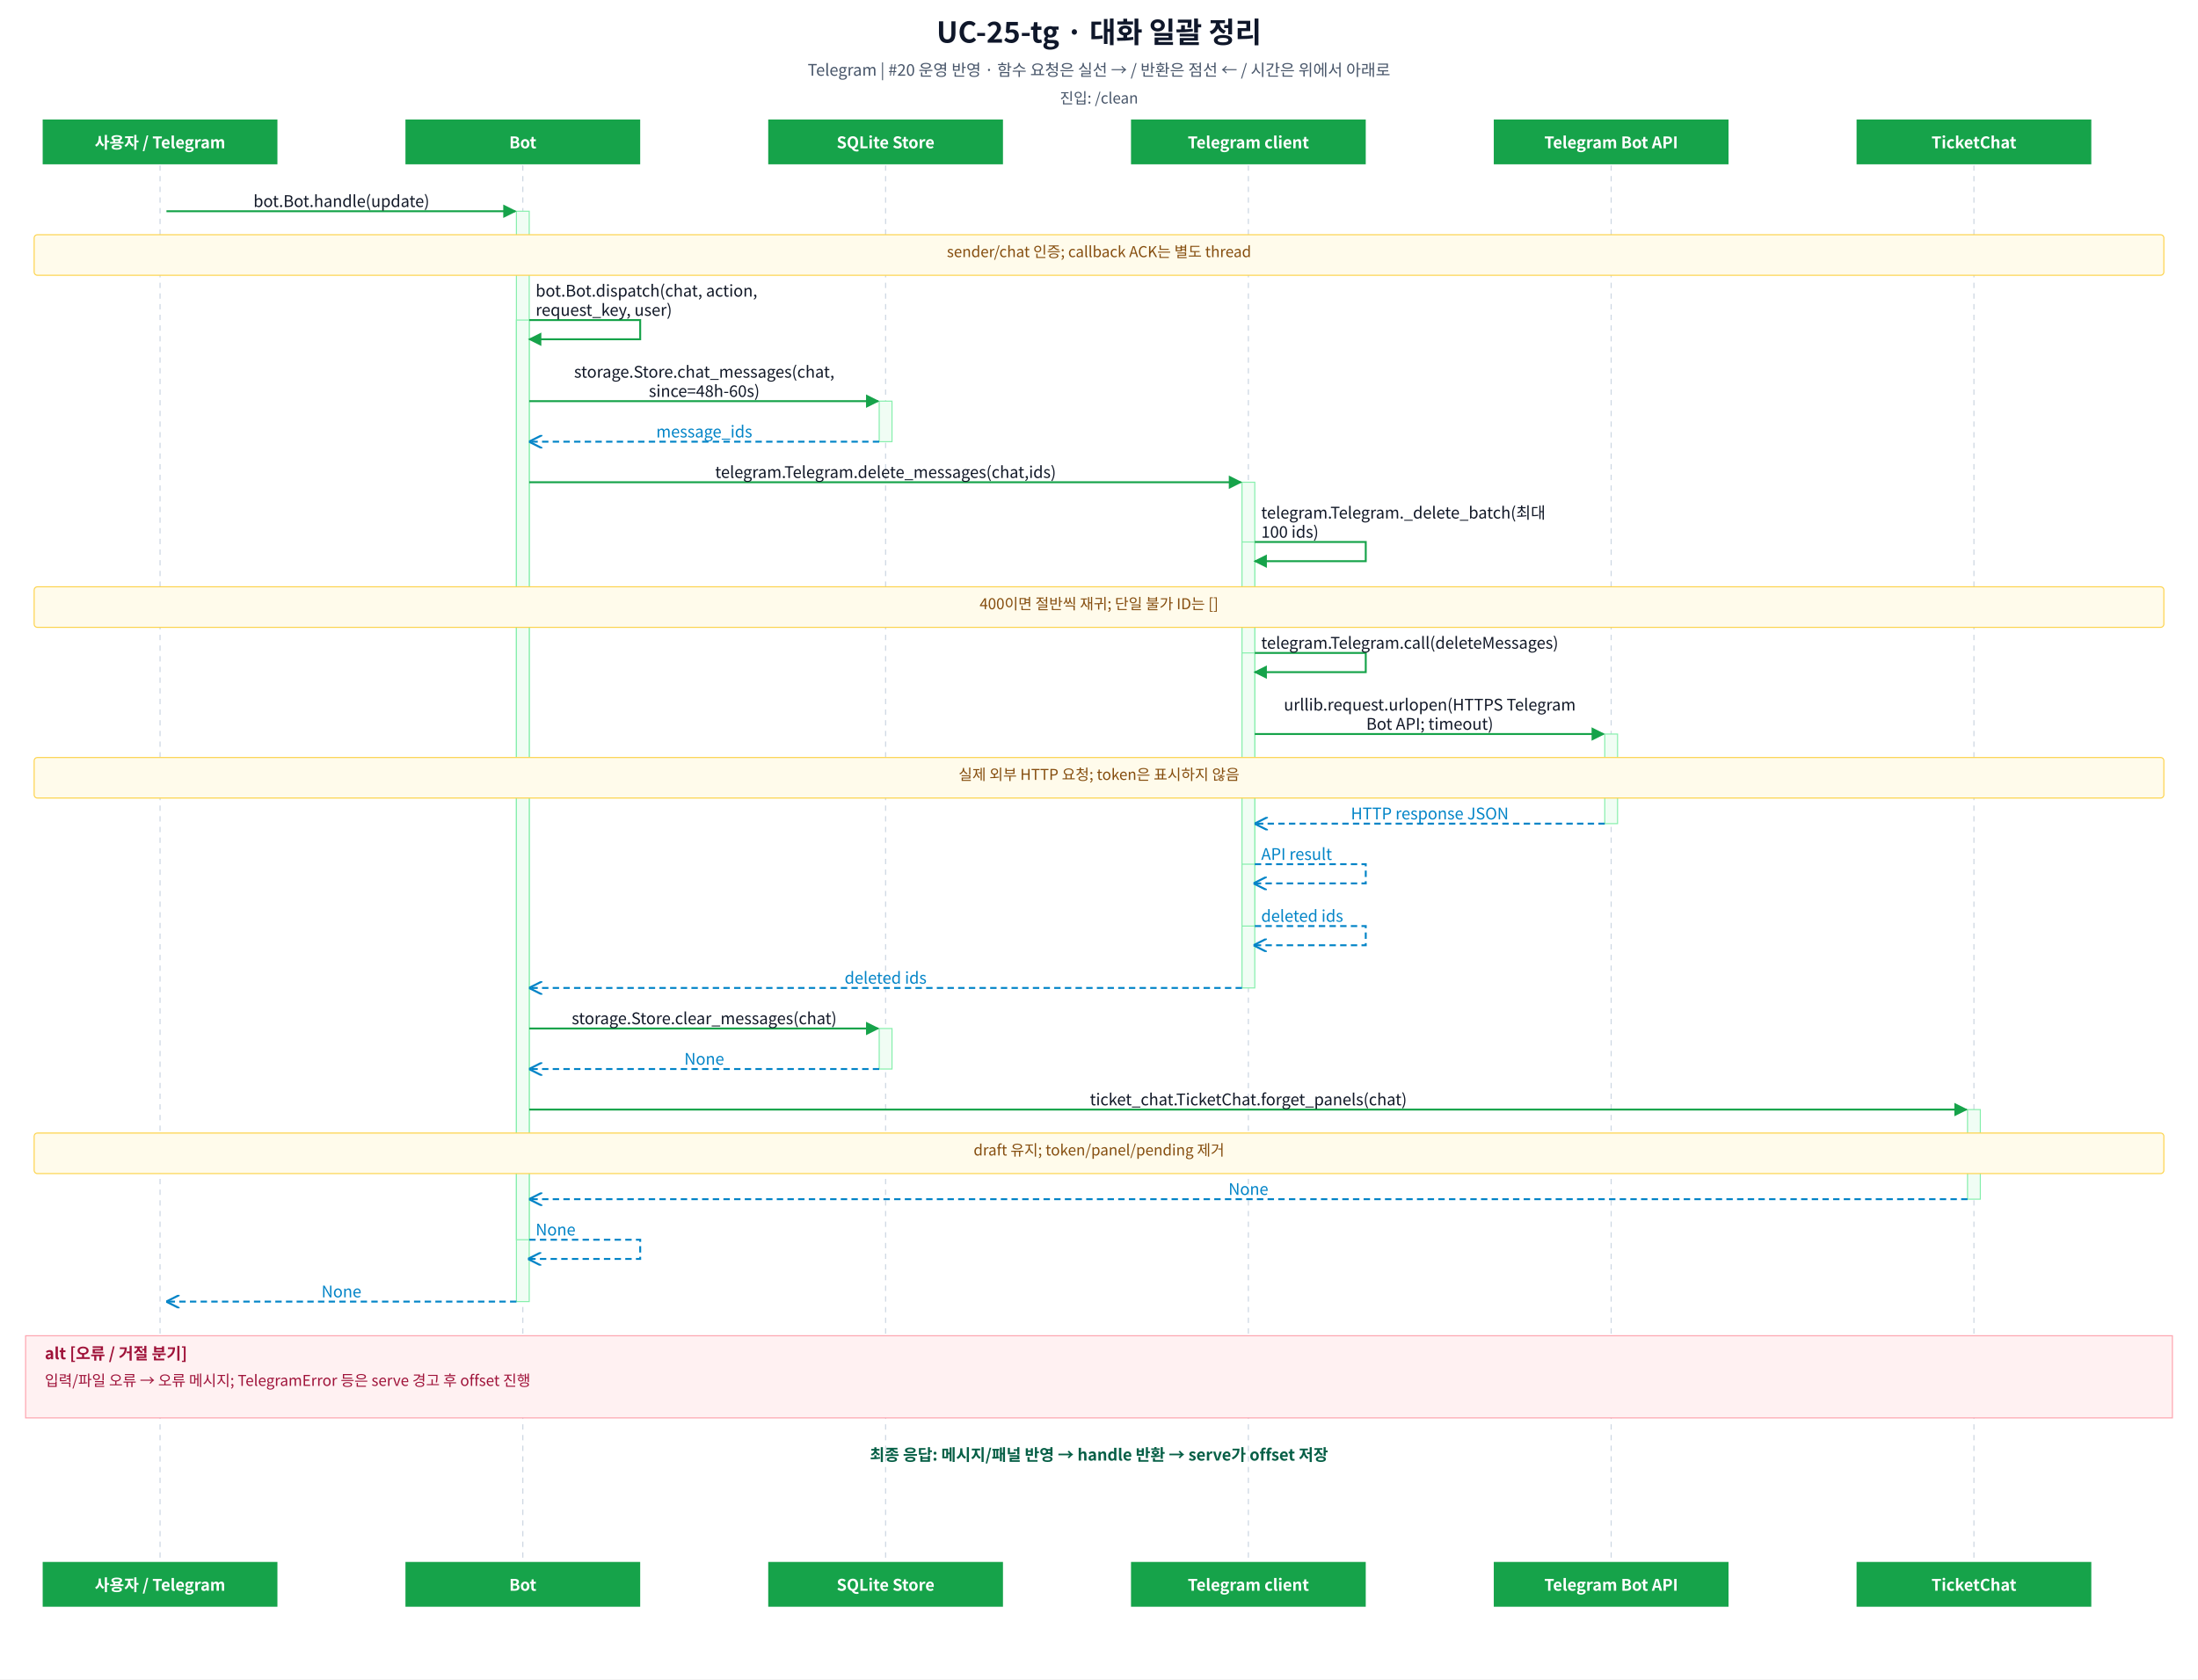
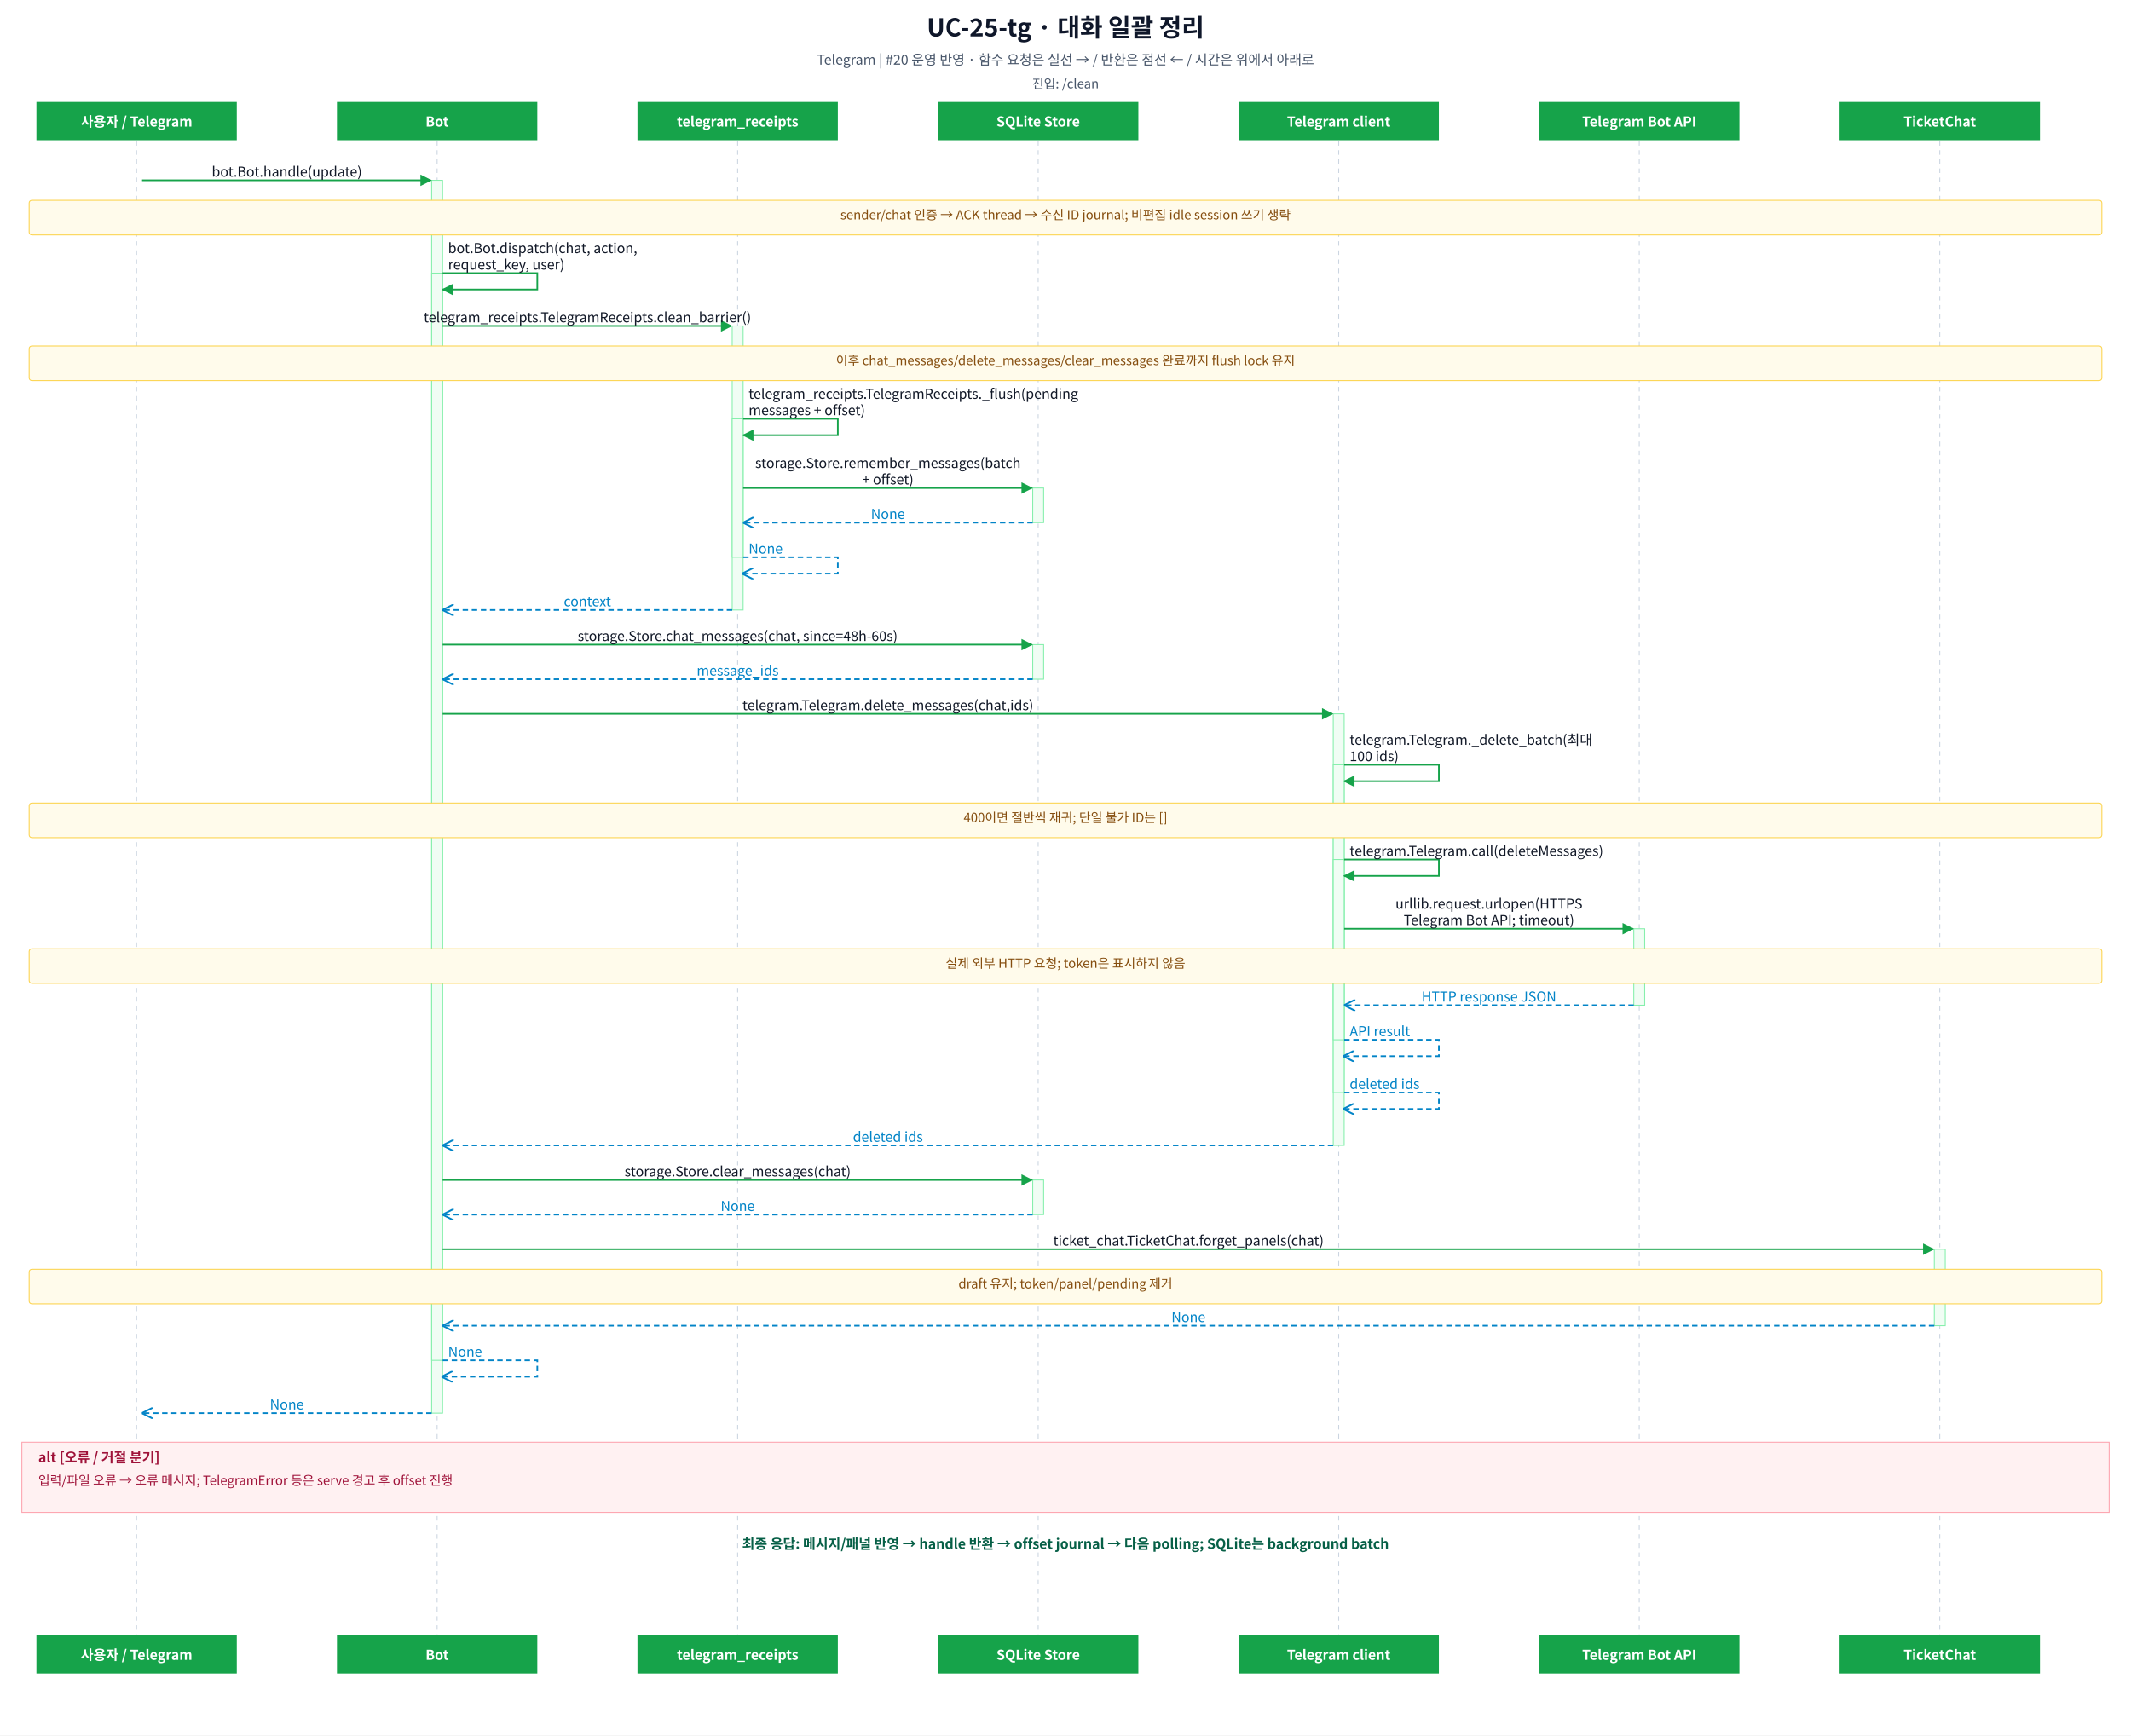
- <svg xmlns="http://www.w3.org/2000/svg" width="2060" height="1574" viewBox="0 0 2060 1574" role="img" aria-label="대화 일괄 정리">
+ <svg xmlns="http://www.w3.org/2000/svg" width="2340" height="1906" viewBox="0 0 2340 1906" role="img" aria-label="대화 일괄 정리">
  <defs>
    <marker id="req" viewBox="0 0 10 10" refX="9" refY="5" markerWidth="7" markerHeight="7" orient="auto-start-reverse">
      <path d="M0 0 L10 5 L0 10 z" fill="#16a34a" />
    </marker>
    <marker id="ret" viewBox="0 0 10 10" refX="9" refY="5" markerWidth="7" markerHeight="7" orient="auto-start-reverse">
      <path d="M0 0 L10 5 L0 10" fill="none" stroke="#0284c7" stroke-width="1.5" />
    </marker>
  </defs>
  <rect width="100%" height="100%" fill="white" />
  <g font-family="Noto Sans CJK KR, sans-serif">
-     <text x="1030.0" y="40" text-anchor="middle" font-size="27" fill="#0f172a" font-weight="700">UC-25-tg · 대화 일괄 정리</text>
-     <text x="1030.0" y="71" text-anchor="middle" font-size="15" fill="#475569">Telegram | #20 운영 반영 · 함수 요청은 실선 → / 반환은 점선 ← / 시간은 위에서 아래로</text>
-     <text x="1030.0" y="97" text-anchor="middle" font-size="14" fill="#475569">진입: /clean</text>
-     <path d="M150.0,155 V1464" stroke="#cbd5e1" stroke-dasharray="5 5" />
+     <text x="1170.0" y="40" text-anchor="middle" font-size="27" fill="#0f172a" font-weight="700">UC-25-tg · 대화 일괄 정리</text>
+     <text x="1170.0" y="71" text-anchor="middle" font-size="15" fill="#475569">Telegram | #20 운영 반영 · 함수 요청은 실선 → / 반환은 점선 ← / 시간은 위에서 아래로</text>
+     <text x="1170.0" y="97" text-anchor="middle" font-size="14" fill="#475569">진입: /clean</text>
+     <path d="M150.0,155 V1796" stroke="#cbd5e1" stroke-dasharray="5 5" />
    <rect x="40.0" y="112" width="220" height="42" fill="#16a34a" />
    <text x="150.0" y="139" text-anchor="middle" font-size="15" fill="white" font-weight="700">사용자 / Telegram</text>
-     <rect x="40.0" y="1464" width="220" height="42" fill="#16a34a" />
-     <text x="150.0" y="1491" text-anchor="middle" font-size="15" fill="white" font-weight="700">사용자 / Telegram</text>
-     <path d="M490.0,155 V1464" stroke="#cbd5e1" stroke-dasharray="5 5" />
-     <rect x="380.0" y="112" width="220" height="42" fill="#16a34a" />
-     <text x="490.0" y="139" text-anchor="middle" font-size="15" fill="white" font-weight="700">Bot</text>
-     <rect x="380.0" y="1464" width="220" height="42" fill="#16a34a" />
-     <text x="490.0" y="1491" text-anchor="middle" font-size="15" fill="white" font-weight="700">Bot</text>
-     <path d="M830.0,155 V1464" stroke="#cbd5e1" stroke-dasharray="5 5" />
-     <rect x="720.0" y="112" width="220" height="42" fill="#16a34a" />
-     <text x="830.0" y="139" text-anchor="middle" font-size="15" fill="white" font-weight="700">SQLite Store</text>
-     <rect x="720.0" y="1464" width="220" height="42" fill="#16a34a" />
-     <text x="830.0" y="1491" text-anchor="middle" font-size="15" fill="white" font-weight="700">SQLite Store</text>
-     <path d="M1170.0,155 V1464" stroke="#cbd5e1" stroke-dasharray="5 5" />
-     <rect x="1060.0" y="112" width="220" height="42" fill="#16a34a" />
-     <text x="1170.0" y="139" text-anchor="middle" font-size="15" fill="white" font-weight="700">Telegram client</text>
-     <rect x="1060.0" y="1464" width="220" height="42" fill="#16a34a" />
-     <text x="1170.0" y="1491" text-anchor="middle" font-size="15" fill="white" font-weight="700">Telegram client</text>
-     <path d="M1510.0,155 V1464" stroke="#cbd5e1" stroke-dasharray="5 5" />
-     <rect x="1400.0" y="112" width="220" height="42" fill="#16a34a" />
-     <text x="1510.0" y="139" text-anchor="middle" font-size="15" fill="white" font-weight="700">Telegram Bot API</text>
-     <rect x="1400.0" y="1464" width="220" height="42" fill="#16a34a" />
-     <text x="1510.0" y="1491" text-anchor="middle" font-size="15" fill="white" font-weight="700">Telegram Bot API</text>
-     <path d="M1850.0,155 V1464" stroke="#cbd5e1" stroke-dasharray="5 5" />
-     <rect x="1740.0" y="112" width="220" height="42" fill="#16a34a" />
-     <text x="1850.0" y="139" text-anchor="middle" font-size="15" fill="white" font-weight="700">TicketChat</text>
-     <rect x="1740.0" y="1464" width="220" height="42" fill="#16a34a" />
-     <text x="1850.0" y="1491" text-anchor="middle" font-size="15" fill="white" font-weight="700">TicketChat</text>
-     <rect x="484.0" y="198" width="12" height="1022" fill="#f0fdf4" stroke="#86efac" />
-     <rect x="484.0" y="300" width="12" height="862" fill="#f0fdf4" stroke="#86efac" />
-     <rect x="1164.0" y="452" width="12" height="474" fill="#f0fdf4" stroke="#86efac" />
-     <rect x="1164.0" y="508" width="12" height="360" fill="#f0fdf4" stroke="#86efac" />
-     <rect x="1164.0" y="612" width="12" height="198" fill="#f0fdf4" stroke="#86efac" />
-     <rect x="1504.0" y="688" width="12" height="84" fill="#f0fdf4" stroke="#86efac" />
-     <rect x="1844.0" y="1040" width="12" height="84" fill="#f0fdf4" stroke="#86efac" />
-     <rect x="824.0" y="376" width="12" height="38" fill="#f0fdf4" stroke="#86efac" />
-     <rect x="824.0" y="964" width="12" height="38" fill="#f0fdf4" stroke="#86efac" />
-     <path d="M156.0,198 H483.0" fill="none" stroke="#16a34a" stroke-width="1.8" marker-end="url(#req)" />
-     <text x="320.0" y="194" text-anchor="middle" font-size="15" fill="#111827">bot.Bot.handle(update)</text>
-     <rect x="32" y="220" width="1996" height="38" rx="3" fill="#fffbeb" stroke="#fcd34d" />
-     <text x="1030.0" y="241" text-anchor="middle" font-size="14" fill="#854d0e">sender/chat 인증; callback ACK는 별도 thread</text>
-     <path d="M496.0,300 H600.0 V318 H496.0" fill="none" stroke="#16a34a" stroke-width="1.8" marker-end="url(#req)" />
-     <text x="502.0" y="278" text-anchor="start" font-size="15" fill="#111827">bot.Bot.dispatch(chat, action,</text>
-     <text x="502.0" y="296" text-anchor="start" font-size="15" fill="#111827">request_key, user)</text>
-     <path d="M496.0,376 H823.0" fill="none" stroke="#16a34a" stroke-width="1.8" marker-end="url(#req)" />
-     <text x="660.0" y="354" text-anchor="middle" font-size="15" fill="#111827">storage.Store.chat_messages(chat,</text>
-     <text x="660.0" y="372" text-anchor="middle" font-size="15" fill="#111827">since=48h-60s)</text>
-     <path d="M824.0,414 H497.0" fill="none" stroke="#0284c7" stroke-width="1.8" stroke-dasharray="6 4" marker-end="url(#ret)" />
-     <text x="660.0" y="410" text-anchor="middle" font-size="15" fill="#0284c7">message_ids</text>
-     <path d="M496.0,452 H1163.0" fill="none" stroke="#16a34a" stroke-width="1.8" marker-end="url(#req)" />
-     <text x="830.0" y="448" text-anchor="middle" font-size="15" fill="#111827">telegram.Telegram.delete_messages(chat,ids)</text>
-     <path d="M1176.0,508 H1280.0 V526 H1176.0" fill="none" stroke="#16a34a" stroke-width="1.8" marker-end="url(#req)" />
-     <text x="1182.0" y="486" text-anchor="start" font-size="15" fill="#111827">telegram.Telegram._delete_batch(최대</text>
-     <text x="1182.0" y="504" text-anchor="start" font-size="15" fill="#111827">100 ids)</text>
-     <rect x="32" y="550" width="1996" height="38" rx="3" fill="#fffbeb" stroke="#fcd34d" />
-     <text x="1030.0" y="571" text-anchor="middle" font-size="14" fill="#854d0e">400이면 절반씩 재귀; 단일 불가 ID는 []</text>
-     <path d="M1176.0,612 H1280.0 V630 H1176.0" fill="none" stroke="#16a34a" stroke-width="1.8" marker-end="url(#req)" />
-     <text x="1182.0" y="608" text-anchor="start" font-size="15" fill="#111827">telegram.Telegram.call(deleteMessages)</text>
-     <path d="M1176.0,688 H1503.0" fill="none" stroke="#16a34a" stroke-width="1.8" marker-end="url(#req)" />
-     <text x="1340.0" y="666" text-anchor="middle" font-size="15" fill="#111827">urllib.request.urlopen(HTTPS Telegram</text>
-     <text x="1340.0" y="684" text-anchor="middle" font-size="15" fill="#111827">Bot API; timeout)</text>
-     <rect x="32" y="710" width="1996" height="38" rx="3" fill="#fffbeb" stroke="#fcd34d" />
-     <text x="1030.0" y="731" text-anchor="middle" font-size="14" fill="#854d0e">실제 외부 HTTP 요청; token은 표시하지 않음</text>
-     <path d="M1504.0,772 H1177.0" fill="none" stroke="#0284c7" stroke-width="1.8" stroke-dasharray="6 4" marker-end="url(#ret)" />
-     <text x="1340.0" y="768" text-anchor="middle" font-size="15" fill="#0284c7">HTTP response JSON</text>
-     <path d="M1176.0,810 H1280.0 V828 H1176.0" fill="none" stroke="#0284c7" stroke-width="1.8" stroke-dasharray="6 4" marker-end="url(#ret)" />
-     <text x="1182.0" y="806" text-anchor="start" font-size="15" fill="#0284c7">API result</text>
-     <path d="M1176.0,868 H1280.0 V886 H1176.0" fill="none" stroke="#0284c7" stroke-width="1.8" stroke-dasharray="6 4" marker-end="url(#ret)" />
-     <text x="1182.0" y="864" text-anchor="start" font-size="15" fill="#0284c7">deleted ids</text>
-     <path d="M1164.0,926 H497.0" fill="none" stroke="#0284c7" stroke-width="1.8" stroke-dasharray="6 4" marker-end="url(#ret)" />
-     <text x="830.0" y="922" text-anchor="middle" font-size="15" fill="#0284c7">deleted ids</text>
-     <path d="M496.0,964 H823.0" fill="none" stroke="#16a34a" stroke-width="1.8" marker-end="url(#req)" />
-     <text x="660.0" y="960" text-anchor="middle" font-size="15" fill="#111827">storage.Store.clear_messages(chat)</text>
-     <path d="M824.0,1002 H497.0" fill="none" stroke="#0284c7" stroke-width="1.8" stroke-dasharray="6 4" marker-end="url(#ret)" />
-     <text x="660.0" y="998" text-anchor="middle" font-size="15" fill="#0284c7">None</text>
-     <path d="M496.0,1040 H1843.0" fill="none" stroke="#16a34a" stroke-width="1.8" marker-end="url(#req)" />
-     <text x="1170.0" y="1036" text-anchor="middle" font-size="15" fill="#111827">ticket_chat.TicketChat.forget_panels(chat)</text>
-     <rect x="32" y="1062" width="1996" height="38" rx="3" fill="#fffbeb" stroke="#fcd34d" />
-     <text x="1030.0" y="1083" text-anchor="middle" font-size="14" fill="#854d0e">draft 유지; token/panel/pending 제거</text>
-     <path d="M1844.0,1124 H497.0" fill="none" stroke="#0284c7" stroke-width="1.8" stroke-dasharray="6 4" marker-end="url(#ret)" />
-     <text x="1170.0" y="1120" text-anchor="middle" font-size="15" fill="#0284c7">None</text>
-     <path d="M496.0,1162 H600.0 V1180 H496.0" fill="none" stroke="#0284c7" stroke-width="1.8" stroke-dasharray="6 4" marker-end="url(#ret)" />
-     <text x="502.0" y="1158" text-anchor="start" font-size="15" fill="#0284c7">None</text>
-     <path d="M484.0,1220 H157.0" fill="none" stroke="#0284c7" stroke-width="1.8" stroke-dasharray="6 4" marker-end="url(#ret)" />
-     <text x="320.0" y="1216" text-anchor="middle" font-size="15" fill="#0284c7">None</text>
-     <rect x="24" y="1252" width="2012" height="77" fill="#fff1f2" stroke="#fda4af" />
-     <text x="42" y="1274" text-anchor="start" font-size="15" fill="#9f1239" font-weight="700">alt [오류 / 거절 분기]</text>
-     <text x="42" y="1299" text-anchor="start" font-size="14" fill="#9f1239">입력/파일 오류 → 오류 메시지; TelegramError 등은 serve 경고 후 offset 진행</text>
-     <text x="1030.0" y="1369" text-anchor="middle" font-size="15" fill="#065f46" font-weight="700">최종 응답: 메시지/패널 반영 → handle 반환 → serve가 offset 저장</text>
+     <rect x="40.0" y="1796" width="220" height="42" fill="#16a34a" />
+     <text x="150.0" y="1823" text-anchor="middle" font-size="15" fill="white" font-weight="700">사용자 / Telegram</text>
+     <path d="M480.0,155 V1796" stroke="#cbd5e1" stroke-dasharray="5 5" />
+     <rect x="370.0" y="112" width="220" height="42" fill="#16a34a" />
+     <text x="480.0" y="139" text-anchor="middle" font-size="15" fill="white" font-weight="700">Bot</text>
+     <rect x="370.0" y="1796" width="220" height="42" fill="#16a34a" />
+     <text x="480.0" y="1823" text-anchor="middle" font-size="15" fill="white" font-weight="700">Bot</text>
+     <path d="M810.0,155 V1796" stroke="#cbd5e1" stroke-dasharray="5 5" />
+     <rect x="700.0" y="112" width="220" height="42" fill="#16a34a" />
+     <text x="810.0" y="139" text-anchor="middle" font-size="15" fill="white" font-weight="700">telegram_receipts</text>
+     <rect x="700.0" y="1796" width="220" height="42" fill="#16a34a" />
+     <text x="810.0" y="1823" text-anchor="middle" font-size="15" fill="white" font-weight="700">telegram_receipts</text>
+     <path d="M1140.0,155 V1796" stroke="#cbd5e1" stroke-dasharray="5 5" />
+     <rect x="1030.0" y="112" width="220" height="42" fill="#16a34a" />
+     <text x="1140.0" y="139" text-anchor="middle" font-size="15" fill="white" font-weight="700">SQLite Store</text>
+     <rect x="1030.0" y="1796" width="220" height="42" fill="#16a34a" />
+     <text x="1140.0" y="1823" text-anchor="middle" font-size="15" fill="white" font-weight="700">SQLite Store</text>
+     <path d="M1470.0,155 V1796" stroke="#cbd5e1" stroke-dasharray="5 5" />
+     <rect x="1360.0" y="112" width="220" height="42" fill="#16a34a" />
+     <text x="1470.0" y="139" text-anchor="middle" font-size="15" fill="white" font-weight="700">Telegram client</text>
+     <rect x="1360.0" y="1796" width="220" height="42" fill="#16a34a" />
+     <text x="1470.0" y="1823" text-anchor="middle" font-size="15" fill="white" font-weight="700">Telegram client</text>
+     <path d="M1800.0,155 V1796" stroke="#cbd5e1" stroke-dasharray="5 5" />
+     <rect x="1690.0" y="112" width="220" height="42" fill="#16a34a" />
+     <text x="1800.0" y="139" text-anchor="middle" font-size="15" fill="white" font-weight="700">Telegram Bot API</text>
+     <rect x="1690.0" y="1796" width="220" height="42" fill="#16a34a" />
+     <text x="1800.0" y="1823" text-anchor="middle" font-size="15" fill="white" font-weight="700">Telegram Bot API</text>
+     <path d="M2130.0,155 V1796" stroke="#cbd5e1" stroke-dasharray="5 5" />
+     <rect x="2020.0" y="112" width="220" height="42" fill="#16a34a" />
+     <text x="2130.0" y="139" text-anchor="middle" font-size="15" fill="white" font-weight="700">TicketChat</text>
+     <rect x="2020.0" y="1796" width="220" height="42" fill="#16a34a" />
+     <text x="2130.0" y="1823" text-anchor="middle" font-size="15" fill="white" font-weight="700">TicketChat</text>
+     <rect x="474.0" y="198" width="12" height="1354" fill="#f0fdf4" stroke="#86efac" />
+     <rect x="474.0" y="300" width="12" height="1194" fill="#f0fdf4" stroke="#86efac" />
+     <rect x="1464.0" y="784" width="12" height="474" fill="#f0fdf4" stroke="#86efac" />
+     <rect x="1464.0" y="840" width="12" height="360" fill="#f0fdf4" stroke="#86efac" />
+     <rect x="804.0" y="358" width="12" height="312" fill="#f0fdf4" stroke="#86efac" />
+     <rect x="1464.0" y="944" width="12" height="198" fill="#f0fdf4" stroke="#86efac" />
+     <rect x="804.0" y="460" width="12" height="152" fill="#f0fdf4" stroke="#86efac" />
+     <rect x="1794.0" y="1020" width="12" height="84" fill="#f0fdf4" stroke="#86efac" />
+     <rect x="2124.0" y="1372" width="12" height="84" fill="#f0fdf4" stroke="#86efac" />
+     <rect x="1134.0" y="536" width="12" height="38" fill="#f0fdf4" stroke="#86efac" />
+     <rect x="1134.0" y="708" width="12" height="38" fill="#f0fdf4" stroke="#86efac" />
+     <rect x="1134.0" y="1296" width="12" height="38" fill="#f0fdf4" stroke="#86efac" />
+     <path d="M156.0,198 H473.0" fill="none" stroke="#16a34a" stroke-width="1.8" marker-end="url(#req)" />
+     <text x="315.0" y="194" text-anchor="middle" font-size="15" fill="#111827">bot.Bot.handle(update)</text>
+     <rect x="32" y="220" width="2276" height="38" rx="3" fill="#fffbeb" stroke="#fcd34d" />
+     <text x="1170.0" y="241" text-anchor="middle" font-size="14" fill="#854d0e">sender/chat 인증 → ACK thread → 수신 ID journal; 비편집 idle session 쓰기 생략</text>
+     <path d="M486.0,300 H590.0 V318 H486.0" fill="none" stroke="#16a34a" stroke-width="1.8" marker-end="url(#req)" />
+     <text x="492.0" y="278" text-anchor="start" font-size="15" fill="#111827">bot.Bot.dispatch(chat, action,</text>
+     <text x="492.0" y="296" text-anchor="start" font-size="15" fill="#111827">request_key, user)</text>
+     <path d="M486.0,358 H803.0" fill="none" stroke="#16a34a" stroke-width="1.8" marker-end="url(#req)" />
+     <text x="645.0" y="354" text-anchor="middle" font-size="15" fill="#111827">telegram_receipts.TelegramReceipts.clean_barrier()</text>
+     <rect x="32" y="380" width="2276" height="38" rx="3" fill="#fffbeb" stroke="#fcd34d" />
+     <text x="1170.0" y="401" text-anchor="middle" font-size="14" fill="#854d0e">이후 chat_messages/delete_messages/clear_messages 완료까지 flush lock 유지</text>
+     <path d="M816.0,460 H920.0 V478 H816.0" fill="none" stroke="#16a34a" stroke-width="1.8" marker-end="url(#req)" />
+     <text x="822.0" y="438" text-anchor="start" font-size="15" fill="#111827">telegram_receipts.TelegramReceipts._flush(pending</text>
+     <text x="822.0" y="456" text-anchor="start" font-size="15" fill="#111827">messages + offset)</text>
+     <path d="M816.0,536 H1133.0" fill="none" stroke="#16a34a" stroke-width="1.8" marker-end="url(#req)" />
+     <text x="975.0" y="514" text-anchor="middle" font-size="15" fill="#111827">storage.Store.remember_messages(batch</text>
+     <text x="975.0" y="532" text-anchor="middle" font-size="15" fill="#111827">+ offset)</text>
+     <path d="M1134.0,574 H817.0" fill="none" stroke="#0284c7" stroke-width="1.8" stroke-dasharray="6 4" marker-end="url(#ret)" />
+     <text x="975.0" y="570" text-anchor="middle" font-size="15" fill="#0284c7">None</text>
+     <path d="M816.0,612 H920.0 V630 H816.0" fill="none" stroke="#0284c7" stroke-width="1.8" stroke-dasharray="6 4" marker-end="url(#ret)" />
+     <text x="822.0" y="608" text-anchor="start" font-size="15" fill="#0284c7">None</text>
+     <path d="M804.0,670 H487.0" fill="none" stroke="#0284c7" stroke-width="1.8" stroke-dasharray="6 4" marker-end="url(#ret)" />
+     <text x="645.0" y="666" text-anchor="middle" font-size="15" fill="#0284c7">context</text>
+     <path d="M486.0,708 H1133.0" fill="none" stroke="#16a34a" stroke-width="1.8" marker-end="url(#req)" />
+     <text x="810.0" y="704" text-anchor="middle" font-size="15" fill="#111827">storage.Store.chat_messages(chat, since=48h-60s)</text>
+     <path d="M1134.0,746 H487.0" fill="none" stroke="#0284c7" stroke-width="1.8" stroke-dasharray="6 4" marker-end="url(#ret)" />
+     <text x="810.0" y="742" text-anchor="middle" font-size="15" fill="#0284c7">message_ids</text>
+     <path d="M486.0,784 H1463.0" fill="none" stroke="#16a34a" stroke-width="1.8" marker-end="url(#req)" />
+     <text x="975.0" y="780" text-anchor="middle" font-size="15" fill="#111827">telegram.Telegram.delete_messages(chat,ids)</text>
+     <path d="M1476.0,840 H1580.0 V858 H1476.0" fill="none" stroke="#16a34a" stroke-width="1.8" marker-end="url(#req)" />
+     <text x="1482.0" y="818" text-anchor="start" font-size="15" fill="#111827">telegram.Telegram._delete_batch(최대</text>
+     <text x="1482.0" y="836" text-anchor="start" font-size="15" fill="#111827">100 ids)</text>
+     <rect x="32" y="882" width="2276" height="38" rx="3" fill="#fffbeb" stroke="#fcd34d" />
+     <text x="1170.0" y="903" text-anchor="middle" font-size="14" fill="#854d0e">400이면 절반씩 재귀; 단일 불가 ID는 []</text>
+     <path d="M1476.0,944 H1580.0 V962 H1476.0" fill="none" stroke="#16a34a" stroke-width="1.8" marker-end="url(#req)" />
+     <text x="1482.0" y="940" text-anchor="start" font-size="15" fill="#111827">telegram.Telegram.call(deleteMessages)</text>
+     <path d="M1476.0,1020 H1793.0" fill="none" stroke="#16a34a" stroke-width="1.8" marker-end="url(#req)" />
+     <text x="1635.0" y="998" text-anchor="middle" font-size="15" fill="#111827">urllib.request.urlopen(HTTPS</text>
+     <text x="1635.0" y="1016" text-anchor="middle" font-size="15" fill="#111827">Telegram Bot API; timeout)</text>
+     <rect x="32" y="1042" width="2276" height="38" rx="3" fill="#fffbeb" stroke="#fcd34d" />
+     <text x="1170.0" y="1063" text-anchor="middle" font-size="14" fill="#854d0e">실제 외부 HTTP 요청; token은 표시하지 않음</text>
+     <path d="M1794.0,1104 H1477.0" fill="none" stroke="#0284c7" stroke-width="1.8" stroke-dasharray="6 4" marker-end="url(#ret)" />
+     <text x="1635.0" y="1100" text-anchor="middle" font-size="15" fill="#0284c7">HTTP response JSON</text>
+     <path d="M1476.0,1142 H1580.0 V1160 H1476.0" fill="none" stroke="#0284c7" stroke-width="1.8" stroke-dasharray="6 4" marker-end="url(#ret)" />
+     <text x="1482.0" y="1138" text-anchor="start" font-size="15" fill="#0284c7">API result</text>
+     <path d="M1476.0,1200 H1580.0 V1218 H1476.0" fill="none" stroke="#0284c7" stroke-width="1.8" stroke-dasharray="6 4" marker-end="url(#ret)" />
+     <text x="1482.0" y="1196" text-anchor="start" font-size="15" fill="#0284c7">deleted ids</text>
+     <path d="M1464.0,1258 H487.0" fill="none" stroke="#0284c7" stroke-width="1.8" stroke-dasharray="6 4" marker-end="url(#ret)" />
+     <text x="975.0" y="1254" text-anchor="middle" font-size="15" fill="#0284c7">deleted ids</text>
+     <path d="M486.0,1296 H1133.0" fill="none" stroke="#16a34a" stroke-width="1.8" marker-end="url(#req)" />
+     <text x="810.0" y="1292" text-anchor="middle" font-size="15" fill="#111827">storage.Store.clear_messages(chat)</text>
+     <path d="M1134.0,1334 H487.0" fill="none" stroke="#0284c7" stroke-width="1.8" stroke-dasharray="6 4" marker-end="url(#ret)" />
+     <text x="810.0" y="1330" text-anchor="middle" font-size="15" fill="#0284c7">None</text>
+     <path d="M486.0,1372 H2123.0" fill="none" stroke="#16a34a" stroke-width="1.8" marker-end="url(#req)" />
+     <text x="1305.0" y="1368" text-anchor="middle" font-size="15" fill="#111827">ticket_chat.TicketChat.forget_panels(chat)</text>
+     <rect x="32" y="1394" width="2276" height="38" rx="3" fill="#fffbeb" stroke="#fcd34d" />
+     <text x="1170.0" y="1415" text-anchor="middle" font-size="14" fill="#854d0e">draft 유지; token/panel/pending 제거</text>
+     <path d="M2124.0,1456 H487.0" fill="none" stroke="#0284c7" stroke-width="1.8" stroke-dasharray="6 4" marker-end="url(#ret)" />
+     <text x="1305.0" y="1452" text-anchor="middle" font-size="15" fill="#0284c7">None</text>
+     <path d="M486.0,1494 H590.0 V1512 H486.0" fill="none" stroke="#0284c7" stroke-width="1.8" stroke-dasharray="6 4" marker-end="url(#ret)" />
+     <text x="492.0" y="1490" text-anchor="start" font-size="15" fill="#0284c7">None</text>
+     <path d="M474.0,1552 H157.0" fill="none" stroke="#0284c7" stroke-width="1.8" stroke-dasharray="6 4" marker-end="url(#ret)" />
+     <text x="315.0" y="1548" text-anchor="middle" font-size="15" fill="#0284c7">None</text>
+     <rect x="24" y="1584" width="2292" height="77" fill="#fff1f2" stroke="#fda4af" />
+     <text x="42" y="1606" text-anchor="start" font-size="15" fill="#9f1239" font-weight="700">alt [오류 / 거절 분기]</text>
+     <text x="42" y="1631" text-anchor="start" font-size="14" fill="#9f1239">입력/파일 오류 → 오류 메시지; TelegramError 등은 serve 경고 후 offset 진행</text>
+     <text x="1170.0" y="1701" text-anchor="middle" font-size="15" fill="#065f46" font-weight="700">최종 응답: 메시지/패널 반영 → handle 반환 → offset journal → 다음 polling; SQLite는 background batch</text>
  </g>
</svg>
